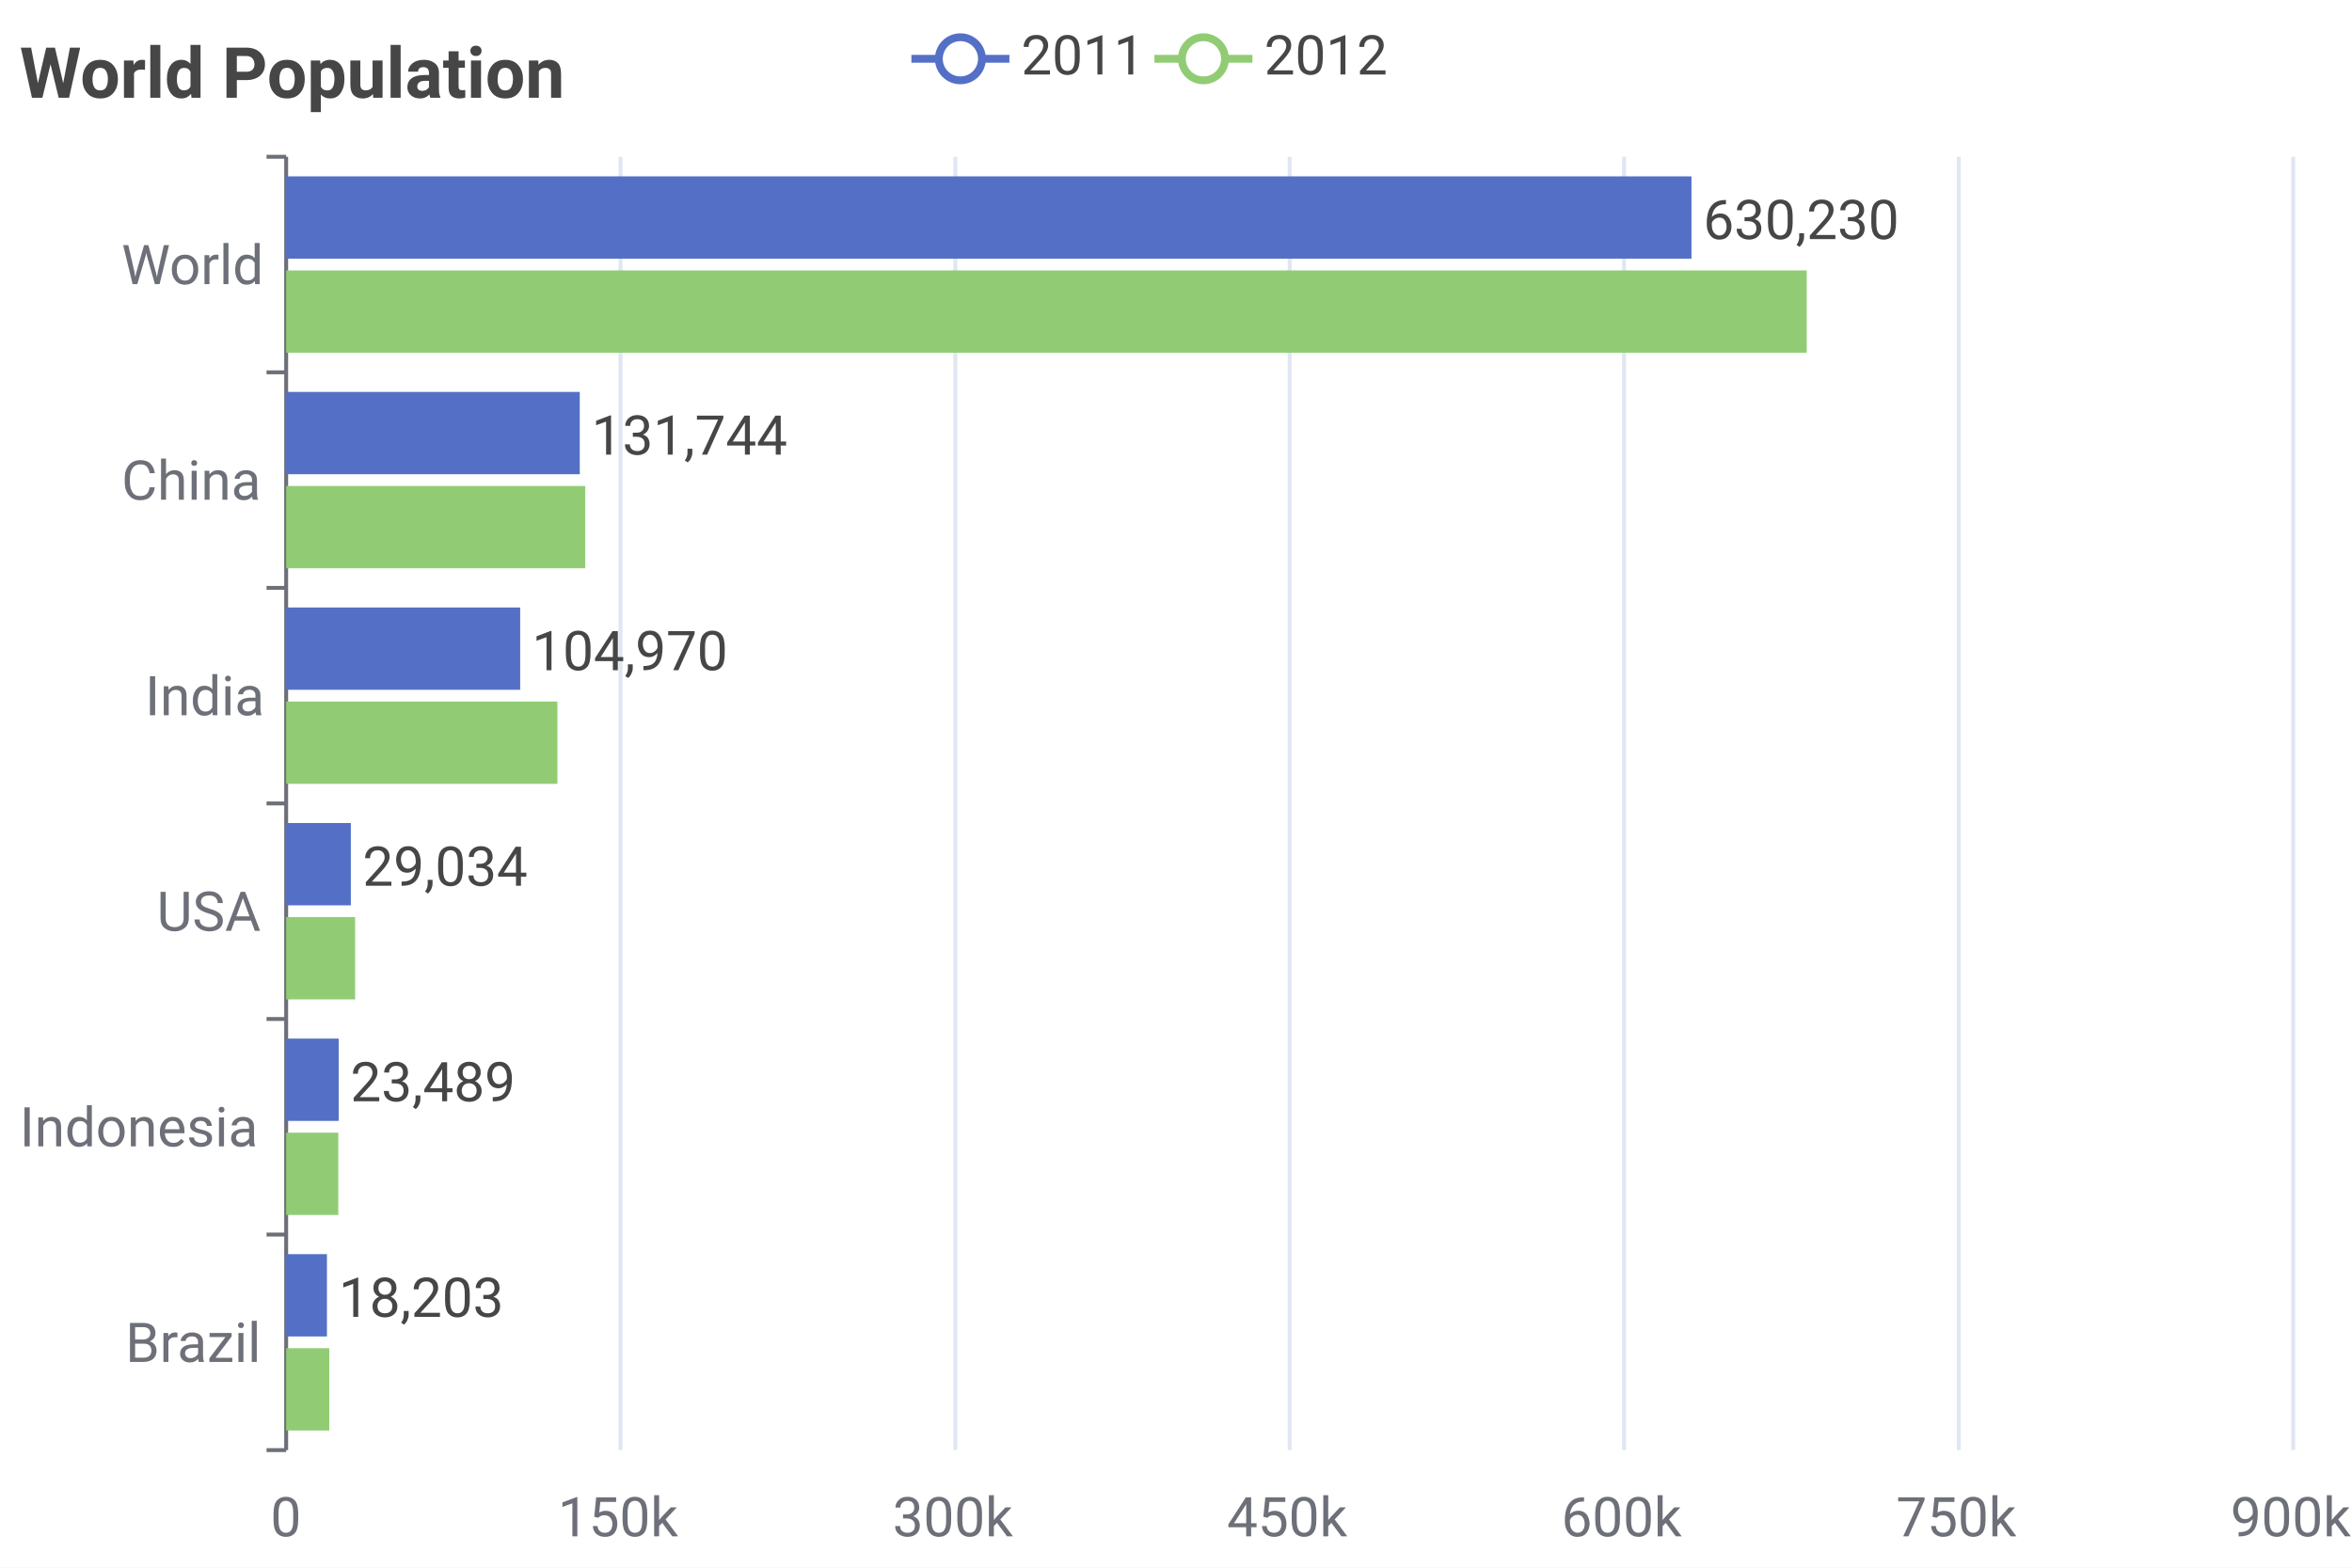
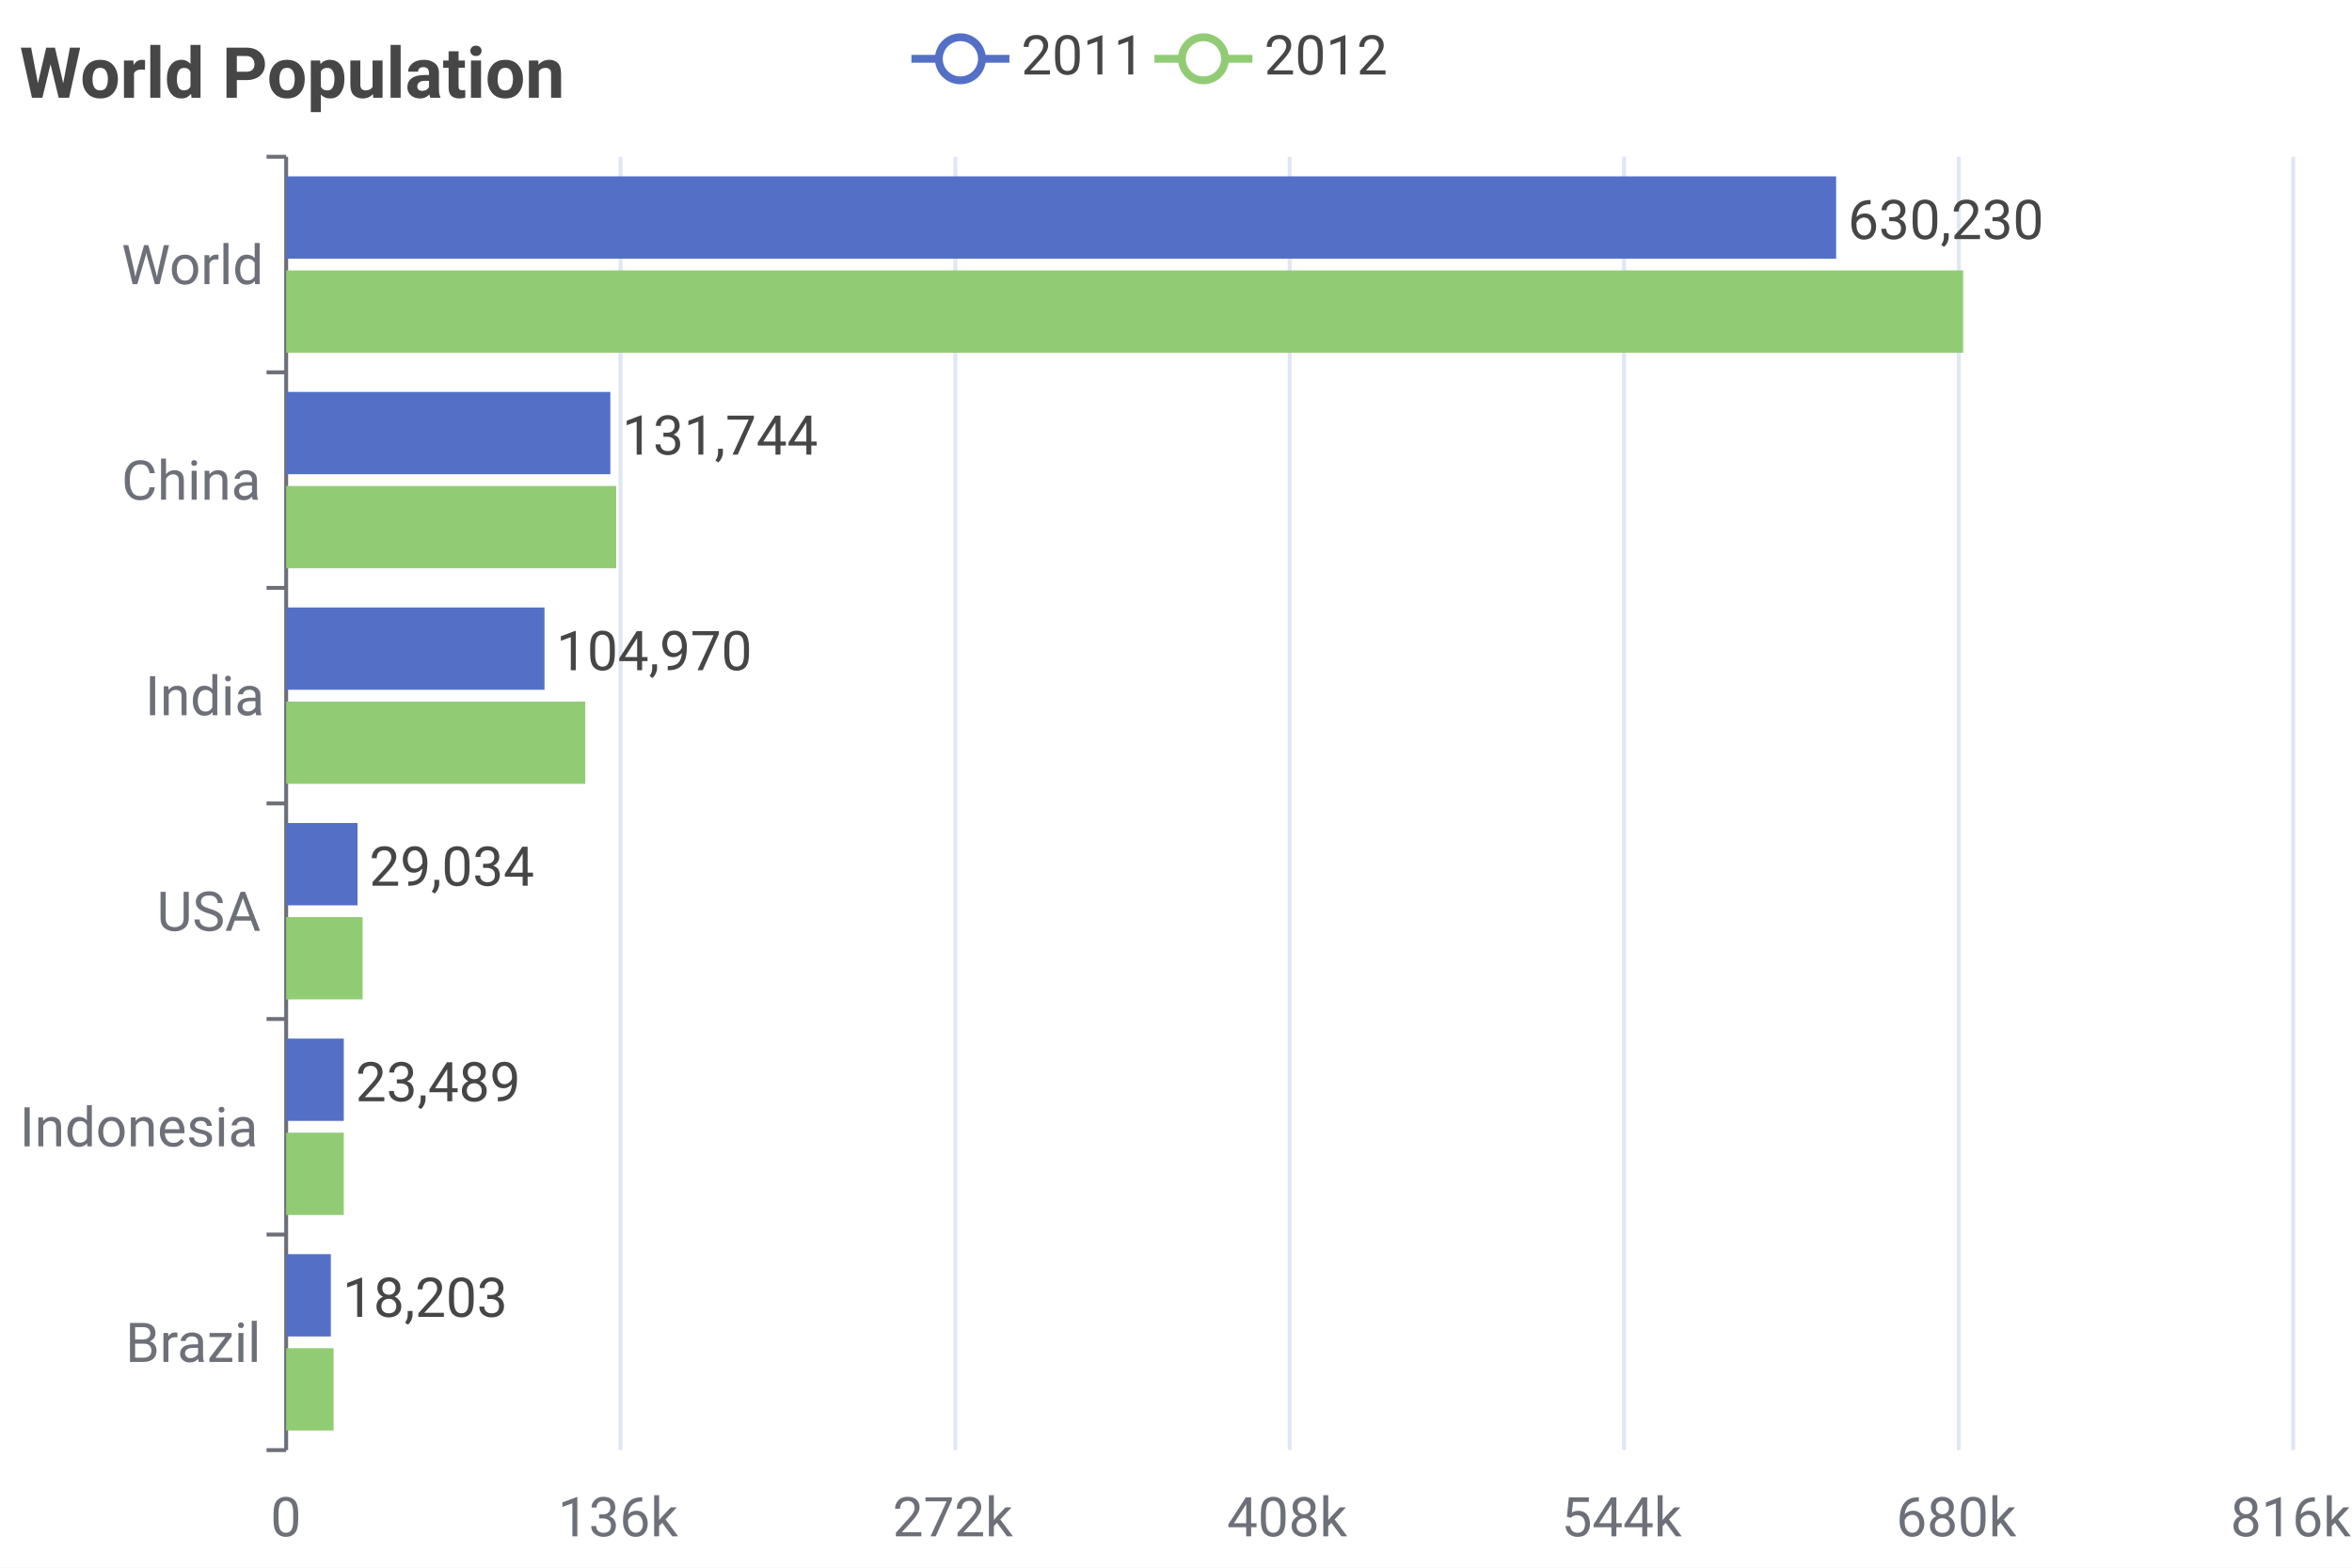
<svg xmlns="http://www.w3.org/2000/svg" width="600" height="400" viewBox="0 0 600 400">
  <rect x="0" y="0" width="600" height="400" fill="#FFFFFF" />
  <text font-size="18" x="5" y="5" dy="15" font-weight="bold" dominant-baseline="middle" font-family="Roboto" fill="#464646">
World Population
</text>
  <g>
    <line stroke-width="2" x1="232.5" y1="15" x2="257.5" y2="15" stroke="#5470C6" />
    <circle cx="245" cy="15" r="5.5" stroke-width="2" stroke="#5470C6" fill="#FFFFFF" />
    <text font-size="14" x="260.5" y="19" font-family="Roboto" fill="#464646">
2011
</text>
  </g>
  <g>
    <line stroke-width="2" x1="294.5" y1="15" x2="319.5" y2="15" stroke="#91CC75" />
    <circle cx="307" cy="15" r="5.5" stroke-width="2" stroke="#91CC75" fill="#FFFFFF" />
    <text font-size="14" x="322.5" y="19" font-family="Roboto" fill="#464646">
2012
</text>
  </g>
  <g>
    <g stroke="#6E7079">
      <line stroke-width="1" x1="73" y1="40" x2="73" y2="370" />
      <line stroke-width="1" x1="73" y1="40" x2="68" y2="40" />
      <line stroke-width="1" x1="73" y1="95" x2="68" y2="95" />
      <line stroke-width="1" x1="73" y1="150" x2="68" y2="150" />
      <line stroke-width="1" x1="73" y1="205" x2="68" y2="205" />
      <line stroke-width="1" x1="73" y1="260" x2="68" y2="260" />
      <line stroke-width="1" x1="73" y1="315" x2="68" y2="315" />
      <line stroke-width="1" x1="73" y1="370" x2="68" y2="370" />
    </g>
    <text font-size="14" x="31" y="72.5" font-family="Roboto" fill="#6E7079">
World
</text>
    <text font-size="14" x="31" y="127.5" font-family="Roboto" fill="#6E7079">
China
</text>
    <text font-size="14" x="37" y="182.5" font-family="Roboto" fill="#6E7079">
India
</text>
    <text font-size="14" x="40" y="237.5" font-family="Roboto" fill="#6E7079">
USA
</text>
    <text font-size="14" x="5" y="292.5" font-family="Roboto" fill="#6E7079">
Indonesia
</text>
    <text font-size="14" x="32" y="347.5" font-family="Roboto" fill="#6E7079">
Brazil
</text>
  </g>
  <g>
    <text font-size="14" x="69" y="392" font-family="Roboto" fill="#6E7079">
0
</text>
    <text font-size="14" x="142.3" y="392" font-family="Roboto" fill="#6E7079">
- 150k
+ 136k
</text>
    <text font-size="14" x="227.7" y="392" font-family="Roboto" fill="#6E7079">
- 300k
+ 272k
</text>
    <text font-size="14" x="313" y="392" font-family="Roboto" fill="#6E7079">
- 450k
+ 408k
</text>
    <text font-size="14" x="398.3" y="392" font-family="Roboto" fill="#6E7079">
- 600k
+ 544k
</text>
    <text font-size="14" x="483.7" y="392" font-family="Roboto" fill="#6E7079">
- 750k
+ 680k
</text>
    <text font-size="14" x="569" y="392" font-family="Roboto" fill="#6E7079">
- 900k
+ 816k
</text>
  </g>
  <g stroke="#E0E6F2">
    <line stroke-width="1" x1="158.3" y1="40" x2="158.3" y2="370" />
    <line stroke-width="1" x1="243.7" y1="40" x2="243.7" y2="370" />
    <line stroke-width="1" x1="329" y1="40" x2="329" y2="370" />
    <line stroke-width="1" x1="414.3" y1="40" x2="414.3" y2="370" />
    <line stroke-width="1" x1="499.7" y1="40" x2="499.7" y2="370" />
    <line stroke-width="1" x1="585" y1="40" x2="585" y2="370" />
  </g>
-   <rect x="73" y="320" width="10.4" height="21" fill="#5470C6" />
-   <rect x="73" y="265" width="13.4" height="21" fill="#5470C6" />
-   <rect x="73" y="210" width="16.5" height="21" fill="#5470C6" />
-   <rect x="73" y="155" width="59.7" height="21" fill="#5470C6" />
-   <rect x="73" y="100" width="74.9" height="21" fill="#5470C6" />
-   <rect x="73" y="45" width="358.5" height="21" fill="#5470C6" />
-   <rect x="73" y="344" width="11" height="21" fill="#91CC75" />
-   <rect x="73" y="289" width="13.3" height="21" fill="#91CC75" />
-   <rect x="73" y="234" width="17.6" height="21" fill="#91CC75" />
-   <rect x="73" y="179" width="69.2" height="21" fill="#91CC75" />
-   <rect x="73" y="124" width="76.3" height="21" fill="#91CC75" />
-   <rect x="73" y="69" width="387.9" height="21" fill="#91CC75" />
-   <text font-size="14" x="83.4" y="330.5" dx="3" dy="5.5" font-family="Roboto" fill="#464646">
+   <rect x="73" y="320" width="11.4" height="21" fill="#5470C6" />
+   <rect x="73" y="265" width="14.7" height="21" fill="#5470C6" />
+   <rect x="73" y="210" width="18.2" height="21" fill="#5470C6" />
+   <rect x="73" y="155" width="65.9" height="21" fill="#5470C6" />
+   <rect x="73" y="100" width="82.7" height="21" fill="#5470C6" />
+   <rect x="73" y="45" width="395.4" height="21" fill="#5470C6" />
+   <rect x="73" y="344" width="12.1" height="21" fill="#91CC75" />
+   <rect x="73" y="289" width="14.7" height="21" fill="#91CC75" />
+   <rect x="73" y="234" width="19.5" height="21" fill="#91CC75" />
+   <rect x="73" y="179" width="76.3" height="21" fill="#91CC75" />
+   <rect x="73" y="124" width="84.2" height="21" fill="#91CC75" />
+   <rect x="73" y="69" width="427.8" height="21" fill="#91CC75" />
+   <text font-size="14" x="84.4" y="330.5" dx="3" dy="5.5" font-family="Roboto" fill="#464646">
18,203
</text>
-   <text font-size="14" x="86.4" y="275.5" dx="3" dy="5.5" font-family="Roboto" fill="#464646">
+   <text font-size="14" x="87.7" y="275.5" dx="3" dy="5.5" font-family="Roboto" fill="#464646">
23,489
</text>
-   <text font-size="14" x="89.5" y="220.5" dx="3" dy="5.5" font-family="Roboto" fill="#464646">
+   <text font-size="14" x="91.2" y="220.5" dx="3" dy="5.5" font-family="Roboto" fill="#464646">
29,034
</text>
-   <text font-size="14" x="132.7" y="165.5" dx="3" dy="5.5" font-family="Roboto" fill="#464646">
+   <text font-size="14" x="138.9" y="165.5" dx="3" dy="5.5" font-family="Roboto" fill="#464646">
104,970
</text>
-   <text font-size="14" x="147.9" y="110.5" dx="3" dy="5.5" font-family="Roboto" fill="#464646">
+   <text font-size="14" x="155.7" y="110.5" dx="3" dy="5.5" font-family="Roboto" fill="#464646">
131,744
</text>
-   <text font-size="14" x="431.5" y="55.5" dx="3" dy="5.5" font-family="Roboto" fill="#464646">
+   <text font-size="14" x="468.4" y="55.5" dx="3" dy="5.5" font-family="Roboto" fill="#464646">
630,230
</text>
</svg>
